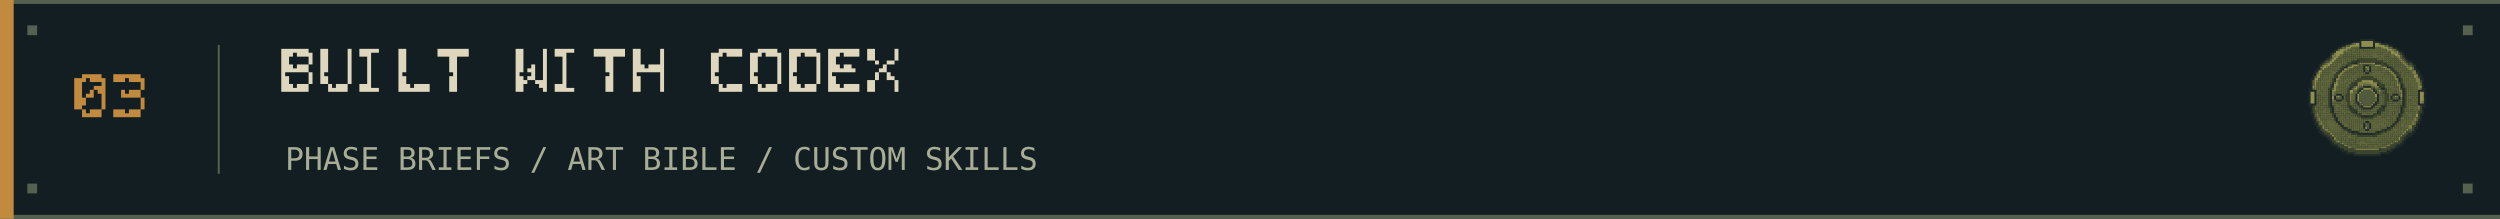
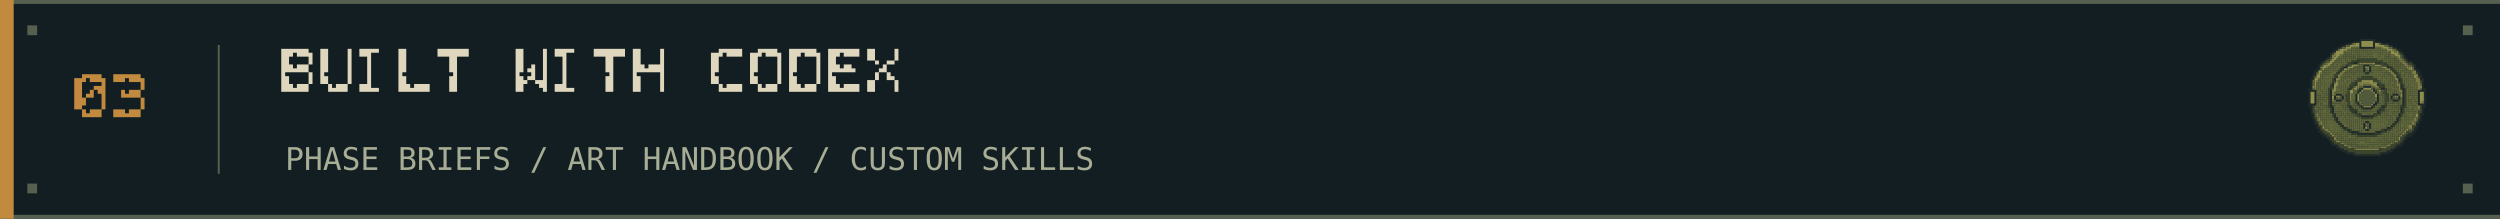
<svg xmlns="http://www.w3.org/2000/svg" width="1280" height="112" viewBox="0 0 1280 112" role="img">
  <rect width="1280" height="112" fill="#131e22" />
  <path d="M0 1h1280M0 111h1280" stroke="#55604e" stroke-width="2" />
  <rect x="0" y="0" width="7" height="112" fill="#c18a3e" />
  <g transform="translate(38 38) scale(2.0)">
    <path fill="#c18a3e" opacity="1.000" d="M2 0h5v1h-5zM10 0h7v1h-7zM0 1h3v1h-3zM4 1h4v1h-4zM10 1h3v1h-3zM14 1h4v1h-4zM0 2h2v1h-2zM7 2h1v1h-1zM17 2h1v1h-1zM0 3h2v1h-2zM5 3h3v1h-3zM17 3h1v1h-1zM0 4h2v1h-2zM4 4h1v1h-1zM6 4h2v1h-2zM12 4h1v1h-1zM14 4h3v1h-3zM0 5h2v1h-2zM3 5h2v1h-2zM7 5h1v1h-1zM12 5h5v1h-5zM0 6h3v1h-3zM7 6h1v1h-1zM17 6h1v1h-1zM0 7h3v1h-3zM7 7h1v1h-1zM17 7h1v1h-1zM0 8h2v1h-2zM7 8h1v1h-1zM17 8h1v1h-1zM2 9h1v1h-1zM4 9h3v1h-3zM10 9h3v1h-3zM14 9h3v1h-3zM2 10h5v1h-5zM10 10h7v1h-7z" />
  </g>
  <path d="M112 23v66" stroke="#55604e" />
  <g transform="translate(144 25) scale(2.0)">
    <path fill="#dfd7bd" opacity="1.000" d="M0 0h7v1h-7zM10 0h2v1h-2zM17 0h1v1h-1zM20 0h5v1h-5zM30 0h2v1h-2zM40 0h8v1h-8zM60 0h2v1h-2zM67 0h1v1h-1zM70 0h5v1h-5zM80 0h8v1h-8zM90 0h2v1h-2zM97 0h1v1h-1zM112 0h6v1h-6zM122 0h5v1h-5zM130 0h7v1h-7zM140 0h8v1h-8zM150 0h2v1h-2zM157 0h1v1h-1zM0 1h3v1h-3zM4 1h4v1h-4zM10 1h2v1h-2zM17 1h1v1h-1zM20 1h3v1h-3zM30 1h2v1h-2zM40 1h8v1h-8zM60 1h2v1h-2zM67 1h1v1h-1zM70 1h3v1h-3zM80 1h8v1h-8zM90 1h2v1h-2zM97 1h1v1h-1zM110 1h3v1h-3zM114 1h4v1h-4zM120 1h3v1h-3zM124 1h4v1h-4zM130 1h3v1h-3zM134 1h4v1h-4zM140 1h3v1h-3zM144 1h4v1h-4zM150 1h2v1h-2zM157 1h1v1h-1zM0 2h2v1h-2zM7 2h1v1h-1zM10 2h2v1h-2zM17 2h1v1h-1zM22 2h1v1h-1zM30 2h2v1h-2zM43 2h2v1h-2zM60 2h2v1h-2zM67 2h1v1h-1zM72 2h1v1h-1zM83 2h2v1h-2zM90 2h2v1h-2zM97 2h1v1h-1zM110 2h2v1h-2zM120 2h2v1h-2zM127 2h1v1h-1zM130 2h2v1h-2zM137 2h1v1h-1zM140 2h2v1h-2zM150 2h2v1h-2zM157 2h1v1h-1zM0 3h2v1h-2zM7 3h1v1h-1zM10 3h2v1h-2zM17 3h1v1h-1zM22 3h1v1h-1zM30 3h2v1h-2zM43 3h2v1h-2zM60 3h2v1h-2zM67 3h1v1h-1zM72 3h1v1h-1zM83 3h2v1h-2zM90 3h2v1h-2zM97 3h1v1h-1zM110 3h2v1h-2zM120 3h2v1h-2zM127 3h1v1h-1zM130 3h2v1h-2zM137 3h1v1h-1zM140 3h2v1h-2zM152 3h1v1h-1zM155 3h2v1h-2zM0 4h3v1h-3zM4 4h3v1h-3zM10 4h2v1h-2zM17 4h1v1h-1zM22 4h1v1h-1zM30 4h2v1h-2zM43 4h2v1h-2zM60 4h2v1h-2zM64 4h1v1h-1zM67 4h1v1h-1zM72 4h1v1h-1zM83 4h2v1h-2zM90 4h3v1h-3zM94 4h4v1h-4zM110 4h2v1h-2zM120 4h2v1h-2zM127 4h1v1h-1zM130 4h2v1h-2zM137 4h1v1h-1zM140 4h3v1h-3zM144 4h2v1h-2zM154 4h1v1h-1zM0 5h7v1h-7zM10 5h2v1h-2zM17 5h1v1h-1zM22 5h1v1h-1zM30 5h2v1h-2zM43 5h2v1h-2zM60 5h2v1h-2zM63 5h2v1h-2zM67 5h1v1h-1zM72 5h1v1h-1zM83 5h2v1h-2zM90 5h8v1h-8zM110 5h2v1h-2zM120 5h2v1h-2zM127 5h1v1h-1zM130 5h2v1h-2zM137 5h1v1h-1zM140 5h7v1h-7zM153 5h2v1h-2zM0 6h1v1h-1zM7 6h1v1h-1zM10 6h1v1h-1zM17 6h1v1h-1zM22 6h1v1h-1zM30 6h1v1h-1zM44 6h1v1h-1zM60 6h1v1h-1zM64 6h1v1h-1zM67 6h1v1h-1zM72 6h1v1h-1zM84 6h1v1h-1zM90 6h1v1h-1zM97 6h1v1h-1zM110 6h1v1h-1zM120 6h1v1h-1zM127 6h1v1h-1zM130 6h1v1h-1zM137 6h1v1h-1zM140 6h1v1h-1zM152 6h1v1h-1zM155 6h1v1h-1zM0 7h2v1h-2zM7 7h1v1h-1zM10 7h2v1h-2zM17 7h1v1h-1zM22 7h1v1h-1zM30 7h2v1h-2zM43 7h2v1h-2zM60 7h2v1h-2zM63 7h2v1h-2zM67 7h1v1h-1zM72 7h1v1h-1zM83 7h2v1h-2zM90 7h2v1h-2zM97 7h1v1h-1zM110 7h2v1h-2zM120 7h2v1h-2zM127 7h1v1h-1zM130 7h2v1h-2zM137 7h1v1h-1zM140 7h2v1h-2zM152 7h1v1h-1zM155 7h2v1h-2zM0 8h2v1h-2zM7 8h1v1h-1zM10 8h2v1h-2zM17 8h1v1h-1zM22 8h1v1h-1zM30 8h2v1h-2zM43 8h2v1h-2zM60 8h3v1h-3zM65 8h3v1h-3zM72 8h1v1h-1zM83 8h2v1h-2zM90 8h2v1h-2zM97 8h1v1h-1zM110 8h2v1h-2zM120 8h2v1h-2zM127 8h1v1h-1zM130 8h2v1h-2zM137 8h1v1h-1zM140 8h2v1h-2zM150 8h2v1h-2zM157 8h1v1h-1zM0 9h3v1h-3zM4 9h3v1h-3zM12 9h1v1h-1zM14 9h3v1h-3zM20 9h3v1h-3zM30 9h3v1h-3zM34 9h4v1h-4zM43 9h2v1h-2zM60 9h2v1h-2zM66 9h2v1h-2zM70 9h3v1h-3zM83 9h2v1h-2zM90 9h2v1h-2zM97 9h1v1h-1zM112 9h1v1h-1zM114 9h4v1h-4zM122 9h1v1h-1zM124 9h3v1h-3zM130 9h3v1h-3zM134 9h3v1h-3zM140 9h3v1h-3zM144 9h4v1h-4zM150 9h2v1h-2zM157 9h1v1h-1zM0 10h7v1h-7zM12 10h5v1h-5zM20 10h5v1h-5zM30 10h8v1h-8zM43 10h2v1h-2zM60 10h2v1h-2zM67 10h1v1h-1zM70 10h5v1h-5zM83 10h2v1h-2zM90 10h2v1h-2zM97 10h1v1h-1zM112 10h6v1h-6zM122 10h5v1h-5zM130 10h7v1h-7zM140 10h8v1h-8zM150 10h2v1h-2zM157 10h1v1h-1z" />
  </g>
-   <text x="146" y="87" fill="#a8ad96" font-family="monospace" font-size="16">PHASE BRIEFS / ART BIBLE / CUSTOM SKILLS</text>
+   <text x="146" y="87" fill="#a8ad96" font-family="monospace" font-size="16">PHASE BRIEFS / ART HANDBOOK / CUSTOM SKILLS</text>
  <g transform="translate(1180 18) scale(1)">
    <path fill="#1e2828" opacity="1.000" d="M28 2h1v1h-1zM25 3h1v1h-1zM38 3h1v1h-1zM21 4h1v1h-1zM28 4h1v1h-1zM35 4h1v1h-1zM28 5h1v1h-1zM35 5h1v1h-1zM28 6h1v1h-1zM45 6h1v1h-1zM15 7h2v1h-2zM48 7h1v1h-1zM14 8h2v1h-2zM49 8h1v1h-1zM50 9h1v1h-1zM52 12h1v1h-1zM9 13h1v1h-1zM54 13h1v1h-1zM8 14h1v1h-1zM55 14h1v1h-1zM7 15h1v1h-1zM31 15h2v1h-2zM7 16h1v1h-1zM30 16h1v1h-1zM56 16h1v1h-1zM30 17h1v1h-1zM33 17h1v1h-1zM57 17h1v1h-1zM6 18h1v1h-1zM33 18h1v1h-1zM57 18h1v1h-1zM5 20h1v1h-1zM58 20h1v1h-1zM3 22h1v1h-1zM59 22h2v1h-2zM3 24h1v1h-1zM60 24h1v1h-1zM3 25h1v1h-1zM60 25h1v1h-1zM3 26h1v1h-1zM60 26h1v1h-1zM3 27h1v1h-1zM60 27h2v1h-2zM2 28h2v1h-2zM5 28h1v1h-1zM28 28h1v1h-1zM35 28h1v1h-1zM58 28h1v1h-1zM60 28h2v1h-2zM2 29h1v1h-1zM5 29h1v1h-1zM2 30h1v1h-1zM5 30h1v1h-1zM26 30h1v1h-1zM37 30h1v1h-1zM47 30h1v1h-1zM58 30h1v1h-1zM2 31h1v1h-1zM5 31h1v1h-1zM15 31h1v1h-1zM19 31h1v1h-1zM26 31h1v1h-1zM44 31h1v1h-1zM48 31h1v1h-1zM58 31h1v1h-1zM61 31h1v1h-1zM2 32h1v1h-1zM5 32h1v1h-1zM15 32h1v1h-1zM19 32h1v1h-1zM26 32h1v1h-1zM48 32h1v1h-1zM2 33h1v1h-1zM5 33h1v1h-1zM26 33h1v1h-1zM37 33h1v1h-1zM58 33h1v1h-1zM2 34h1v1h-1zM5 34h1v1h-1zM58 34h1v1h-1zM3 35h1v1h-1zM5 35h1v1h-1zM58 35h2v1h-2zM61 35h1v1h-1zM2 36h1v1h-1zM29 36h1v1h-1zM40 36h1v1h-1zM3 37h1v1h-1zM60 37h1v1h-1zM3 38h1v1h-1zM60 38h1v1h-1zM3 39h1v1h-1zM60 39h1v1h-1zM3 40h1v1h-1zM59 40h1v1h-1zM4 41h1v1h-1zM59 41h1v1h-1zM59 42h1v1h-1zM4 43h1v1h-1zM59 43h1v1h-1zM32 44h1v1h-1zM6 45h1v1h-1zM30 45h1v1h-1zM57 45h2v1h-2zM30 46h1v1h-1zM33 46h1v1h-1zM57 47h1v1h-1zM7 48h1v1h-1zM31 48h2v1h-2zM41 48h1v1h-1zM56 48h1v1h-1zM8 49h1v1h-1zM55 49h2v1h-2zM8 50h1v1h-1zM55 50h1v1h-1zM9 51h1v1h-1zM52 51h1v1h-1zM54 51h1v1h-1zM13 54h1v1h-1zM50 54h1v1h-1zM13 55h2v1h-2zM49 55h2v1h-2zM14 56h2v1h-2zM48 56h1v1h-1zM16 57h1v1h-1zM47 57h1v1h-1zM19 58h1v1h-1zM44 58h1v1h-1zM20 59h2v1h-2zM42 59h1v1h-1zM39 60h3v1h-3z" />
    <path fill="#212c2a" opacity="1.000" d="M29 2h7v1h-7zM26 3h3v1h-3zM35 3h3v1h-3zM22 4h2v1h-2zM40 4h3v1h-3zM19 5h2v1h-2zM43 5h2v1h-2zM17 6h2v1h-2zM29 6h7v1h-7zM46 6h1v1h-1zM47 7h1v1h-1zM48 8h1v1h-1zM13 9h1v1h-1zM12 11h1v1h-1zM51 11h1v1h-1zM53 13h1v1h-1zM25 14h2v1h-2zM56 15h1v1h-1zM20 16h2v1h-2zM33 16h1v1h-1zM42 16h2v1h-2zM6 17h2v1h-2zM56 17h1v1h-1zM5 18h1v1h-1zM30 18h1v1h-1zM58 18h1v1h-1zM5 19h1v1h-1zM31 19h2v1h-2zM58 19h1v1h-1zM4 20h1v1h-1zM59 20h1v1h-1zM4 21h1v1h-1zM47 21h1v1h-1zM59 21h1v1h-1zM4 22h1v1h-1zM15 22h1v1h-1zM48 22h1v1h-1zM3 23h1v1h-1zM48 23h1v1h-1zM60 23h1v1h-1zM14 25h1v1h-1zM37 25h1v1h-1zM49 25h1v1h-1zM30 26h4v1h-4zM49 26h1v1h-1zM2 27h1v1h-1zM23 27h1v1h-1zM29 27h1v1h-1zM39 27h2v1h-2zM50 27h1v1h-1zM4 28h1v1h-1zM13 28h1v1h-1zM50 28h1v1h-1zM59 28h1v1h-1zM13 29h1v1h-1zM27 29h1v1h-1zM36 29h1v1h-1zM50 29h1v1h-1zM58 29h1v1h-1zM61 29h1v1h-1zM13 30h1v1h-1zM16 30h3v1h-3zM45 30h2v1h-2zM50 30h1v1h-1zM61 30h1v1h-1zM13 31h1v1h-1zM37 31h1v1h-1zM50 31h1v1h-1zM13 32h1v1h-1zM37 32h1v1h-1zM44 32h1v1h-1zM50 32h1v1h-1zM58 32h1v1h-1zM61 32h1v1h-1zM13 33h1v1h-1zM16 33h3v1h-3zM45 33h3v1h-3zM50 33h1v1h-1zM61 33h1v1h-1zM13 34h1v1h-1zM27 34h1v1h-1zM36 34h1v1h-1zM50 34h1v1h-1zM61 34h1v1h-1zM2 35h1v1h-1zM4 35h1v1h-1zM13 35h1v1h-1zM27 35h1v1h-1zM35 35h2v1h-2zM50 35h1v1h-1zM60 35h1v1h-1zM3 36h1v1h-1zM13 36h1v1h-1zM23 36h1v1h-1zM34 36h1v1h-1zM60 36h2v1h-2zM14 37h1v1h-1zM30 37h4v1h-4zM49 37h1v1h-1zM14 38h1v1h-1zM49 38h1v1h-1zM14 39h1v1h-1zM26 39h1v1h-1zM37 39h1v1h-1zM49 39h1v1h-1zM4 40h1v1h-1zM48 40h1v1h-1zM60 40h1v1h-1zM15 41h1v1h-1zM29 41h4v1h-4zM34 41h1v1h-1zM48 41h1v1h-1zM4 42h1v1h-1zM16 42h1v1h-1zM47 42h1v1h-1zM5 43h1v1h-1zM16 43h1v1h-1zM47 43h1v1h-1zM58 43h1v1h-1zM5 44h1v1h-1zM17 44h1v1h-1zM31 44h1v1h-1zM46 44h1v1h-1zM58 44h1v1h-1zM5 45h1v1h-1zM18 45h1v1h-1zM33 45h1v1h-1zM45 45h1v1h-1zM6 46h1v1h-1zM19 46h1v1h-1zM44 46h1v1h-1zM57 46h1v1h-1zM6 47h2v1h-2zM20 47h1v1h-1zM30 47h1v1h-1zM33 47h1v1h-1zM42 47h2v1h-2zM56 47h1v1h-1zM22 48h1v1h-1zM7 49h1v1h-1zM24 49h3v1h-3zM37 49h2v1h-2zM9 50h1v1h-1zM27 50h9v1h-9zM53 50h2v1h-2zM10 51h1v1h-1zM53 51h1v1h-1zM11 52h2v1h-2zM51 52h2v1h-2zM12 53h1v1h-1zM51 53h1v1h-1zM16 56h1v1h-1zM47 56h1v1h-1zM49 56h1v1h-1zM17 57h1v1h-1zM46 57h1v1h-1zM18 58h1v1h-1zM45 58h1v1h-1zM19 59h1v1h-1zM43 59h2v1h-2zM21 60h4v1h-4zM42 60h1v1h-1zM25 61h14v1h-14z" />
    <path fill="#8e8f4e" opacity="1.000" d="M29 3h6v1h-6zM26 4h2v1h-2zM29 4h6v1h-6zM36 4h2v1h-2zM23 5h5v1h-5zM29 5h6v1h-6zM36 5h5v1h-5zM21 6h3v1h-3zM40 6h3v1h-3zM18 7h4v1h-4zM42 7h3v1h-3zM16 8h4v1h-4zM44 8h2v1h-2zM47 8h1v1h-1zM16 9h4v1h-4zM44 9h4v1h-4zM16 10h2v1h-2zM46 10h3v1h-3zM15 11h2v1h-2zM48 11h1v1h-1zM14 12h2v1h-2zM13 13h2v1h-2zM49 13h1v1h-1zM12 14h2v1h-2zM28 14h1v1h-1zM35 14h1v1h-1zM10 15h3v1h-3zM24 15h3v1h-3zM36 15h3v1h-3zM9 16h2v1h-2zM22 16h3v1h-3zM31 16h1v1h-1zM40 16h2v1h-2zM52 16h1v1h-1zM54 16h1v1h-1zM9 17h1v1h-1zM20 17h2v1h-2zM32 17h1v1h-1zM42 17h1v1h-1zM54 17h1v1h-1zM7 18h2v1h-2zM43 18h1v1h-1zM7 19h1v1h-1zM6 20h2v1h-2zM56 20h2v1h-2zM6 21h2v1h-2zM56 21h1v1h-1zM5 22h2v1h-2zM16 22h1v1h-1zM5 23h1v1h-1zM29 23h6v1h-6zM5 24h1v1h-1zM16 24h1v1h-1zM33 24h2v1h-2zM5 25h1v1h-1zM15 25h2v1h-2zM27 25h1v1h-1zM29 25h1v1h-1zM35 25h2v1h-2zM47 25h1v1h-1zM4 26h1v1h-1zM15 26h1v1h-1zM26 26h1v1h-1zM59 26h1v1h-1zM15 27h1v1h-1zM25 27h2v1h-2zM30 27h4v1h-4zM14 28h2v1h-2zM23 28h2v1h-2zM29 28h1v1h-1zM34 28h1v1h-1zM38 28h1v1h-1zM3 29h2v1h-2zM23 29h2v1h-2zM28 29h1v1h-1zM59 29h2v1h-2zM3 30h2v1h-2zM27 30h1v1h-1zM36 30h1v1h-1zM49 30h1v1h-1zM59 30h2v1h-2zM3 31h2v1h-2zM14 31h1v1h-1zM17 31h1v1h-1zM27 31h1v1h-1zM36 31h1v1h-1zM46 31h1v1h-1zM49 31h1v1h-1zM59 31h2v1h-2zM3 32h2v1h-2zM14 32h1v1h-1zM27 32h1v1h-1zM59 32h2v1h-2zM3 33h2v1h-2zM27 33h1v1h-1zM59 33h2v1h-2zM3 34h2v1h-2zM28 34h1v1h-1zM59 34h1v1h-1zM6 40h1v1h-1zM57 40h1v1h-1zM57 41h1v1h-1zM9 47h1v1h-1zM31 47h1v1h-1zM52 48h1v1h-1zM51 49h1v1h-1zM13 50h1v1h-1zM50 50h1v1h-1zM14 51h1v1h-1zM49 51h1v1h-1zM48 52h1v1h-1zM48 53h1v1h-1zM17 54h1v1h-1zM46 54h1v1h-1zM19 55h1v1h-1z" />
    <path fill="#5d643a" opacity="1.000" d="M24 4h1v1h-1zM38 4h1v1h-1zM41 5h2v1h-2zM24 6h3v1h-3zM30 7h1v1h-1zM33 7h2v1h-2zM46 7h1v1h-1zM43 8h1v1h-1zM49 10h1v1h-1zM25 12h2v1h-2zM14 14h1v1h-1zM43 14h1v1h-1zM49 14h1v1h-1zM52 14h1v1h-1zM34 15h2v1h-2zM18 16h1v1h-1zM55 16h1v1h-1zM39 17h1v1h-1zM55 17h1v1h-1zM9 18h1v1h-1zM23 18h1v1h-1zM47 18h1v1h-1zM6 19h1v1h-1zM42 19h1v1h-1zM8 20h1v1h-1zM31 20h1v1h-1zM43 20h1v1h-1zM5 21h1v1h-1zM8 21h1v1h-1zM18 21h1v1h-1zM45 21h1v1h-1zM55 21h1v1h-1zM18 22h1v1h-1zM4 23h1v1h-1zM13 23h1v1h-1zM6 24h1v1h-1zM17 24h1v1h-1zM4 25h1v1h-1zM6 25h1v1h-1zM12 25h1v1h-1zM51 25h2v1h-2zM56 25h1v1h-1zM59 25h1v1h-1zM6 26h1v1h-1zM12 26h1v1h-1zM28 26h1v1h-1zM34 26h2v1h-2zM57 26h1v1h-1zM6 27h1v1h-1zM27 27h1v1h-1zM36 27h1v1h-1zM59 27h1v1h-1zM42 28h1v1h-1zM46 28h1v1h-1zM57 28h1v1h-1zM15 29h2v1h-2zM21 29h1v1h-1zM25 29h2v1h-2zM37 29h1v1h-1zM39 29h1v1h-1zM42 29h1v1h-1zM45 29h1v1h-1zM15 30h1v1h-1zM19 30h1v1h-1zM24 30h2v1h-2zM44 30h1v1h-1zM20 31h1v1h-1zM24 31h2v1h-2zM38 31h2v1h-2zM20 32h1v1h-1zM24 32h2v1h-2zM39 32h1v1h-1zM57 32h1v1h-1zM15 33h1v1h-1zM19 33h1v1h-1zM24 33h1v1h-1zM39 33h1v1h-1zM44 33h1v1h-1zM57 33h1v1h-1zM14 34h2v1h-2zM18 34h4v1h-4zM23 34h3v1h-3zM38 34h2v1h-2zM45 34h1v1h-1zM47 34h3v1h-3zM19 35h1v1h-1zM21 35h1v1h-1zM23 35h2v1h-2zM37 35h1v1h-1zM39 35h1v1h-1zM49 35h1v1h-1zM57 35h1v1h-1zM11 36h1v1h-1zM25 36h1v1h-1zM27 36h1v1h-1zM57 36h1v1h-1zM6 37h1v1h-1zM22 37h1v1h-1zM25 37h1v1h-1zM35 37h1v1h-1zM51 37h1v1h-1zM57 37h1v1h-1zM6 38h1v1h-1zM12 38h1v1h-1zM35 38h1v1h-1zM51 38h1v1h-1zM57 38h2v1h-2zM12 39h1v1h-1zM15 39h1v1h-1zM34 39h1v1h-1zM36 39h1v1h-1zM56 39h2v1h-2zM16 40h1v1h-1zM23 40h2v1h-2zM33 40h2v1h-2zM50 40h1v1h-1zM7 41h1v1h-1zM17 41h1v1h-1zM6 42h1v1h-1zM13 42h1v1h-1zM35 42h1v1h-1zM57 42h1v1h-1zM6 43h1v1h-1zM8 43h1v1h-1zM14 43h1v1h-1zM30 43h2v1h-2zM57 43h1v1h-1zM7 44h1v1h-1zM9 44h1v1h-1zM18 44h1v1h-1zM34 44h1v1h-1zM48 44h1v1h-1zM56 44h1v1h-1zM7 45h1v1h-1zM9 45h1v1h-1zM19 45h1v1h-1zM29 45h1v1h-1zM34 45h1v1h-1zM44 45h1v1h-1zM47 45h1v1h-1zM56 45h1v1h-1zM10 46h1v1h-1zM46 46h1v1h-1zM18 47h1v1h-1zM22 47h1v1h-1zM34 47h1v1h-1zM39 47h1v1h-1zM41 47h1v1h-1zM44 48h1v1h-1zM51 48h1v1h-1zM11 49h1v1h-1zM23 50h1v1h-1zM49 50h1v1h-1zM37 51h2v1h-2zM48 51h1v1h-1zM35 52h1v1h-1zM16 53h2v1h-2zM47 53h1v1h-1zM18 54h1v1h-1zM44 54h1v1h-1zM43 55h1v1h-1zM22 56h2v1h-2zM41 56h1v1h-1zM24 57h1v1h-1zM37 57h1v1h-1z" />
    <path fill="#7e7d46" opacity="1.000" d="M25 4h1v1h-1zM39 6h1v1h-1zM45 7h1v1h-1zM21 8h1v1h-1zM42 8h1v1h-1zM46 8h1v1h-1zM15 9h1v1h-1zM14 10h2v1h-2zM14 11h1v1h-1zM47 11h1v1h-1zM48 12h2v1h-2zM50 13h1v1h-1zM11 14h1v1h-1zM29 14h6v1h-6zM50 14h2v1h-2zM9 15h1v1h-1zM27 15h1v1h-1zM51 15h2v1h-2zM8 16h1v1h-1zM11 16h1v1h-1zM32 16h1v1h-1zM39 16h1v1h-1zM53 16h1v1h-1zM22 17h1v1h-1zM41 17h1v1h-1zM43 17h1v1h-1zM53 17h1v1h-1zM19 18h2v1h-2zM44 18h1v1h-1zM55 18h2v1h-2zM8 19h1v1h-1zM18 19h2v1h-2zM44 19h2v1h-2zM55 19h2v1h-2zM17 20h2v1h-2zM45 20h2v1h-2zM17 21h1v1h-1zM46 21h1v1h-1zM57 21h1v1h-1zM17 22h1v1h-1zM46 22h2v1h-2zM57 22h2v1h-2zM6 23h1v1h-1zM16 23h1v1h-1zM47 23h1v1h-1zM57 23h2v1h-2zM27 24h6v1h-6zM35 24h2v1h-2zM47 24h1v1h-1zM58 24h1v1h-1zM28 25h1v1h-1zM34 25h1v1h-1zM48 25h1v1h-1zM58 25h1v1h-1zM5 26h1v1h-1zM27 26h1v1h-1zM36 26h2v1h-2zM48 26h1v1h-1zM58 26h1v1h-1zM5 27h1v1h-1zM48 27h1v1h-1zM58 27h1v1h-1zM48 28h2v1h-2zM14 29h1v1h-1zM35 29h1v1h-1zM49 29h1v1h-1zM14 30h1v1h-1zM23 30h1v1h-1zM16 31h1v1h-1zM23 31h1v1h-1zM47 31h1v1h-1zM23 32h1v1h-1zM14 33h1v1h-1zM23 33h1v1h-1zM49 33h1v1h-1zM35 34h1v1h-1zM60 34h1v1h-1zM29 35h1v1h-1zM34 35h1v1h-1zM30 36h4v1h-4zM58 36h1v1h-1zM5 37h1v1h-1zM58 37h1v1h-1zM6 41h1v1h-1zM7 42h1v1h-1zM56 42h1v1h-1zM7 43h1v1h-1zM56 43h1v1h-1zM8 44h1v1h-1zM55 44h1v1h-1zM8 45h1v1h-1zM55 45h1v1h-1zM9 46h1v1h-1zM53 46h2v1h-2zM53 47h2v1h-2zM10 48h2v1h-2zM12 49h1v1h-1zM15 52h1v1h-1zM15 53h1v1h-1zM16 54h1v1h-1zM47 54h1v1h-1zM44 55h1v1h-1zM20 56h2v1h-2zM42 56h2v1h-2zM22 57h2v1h-2zM39 57h3v1h-3zM26 58h12v1h-12z" />
    <path fill="#323c2b" opacity="1.000" d="M39 4h1v1h-1zM13 10h1v1h-1zM50 10h1v1h-1zM50 11h1v1h-1zM11 12h1v1h-1zM51 12h1v1h-1zM26 13h2v1h-2zM52 13h1v1h-1zM24 14h1v1h-1zM36 14h3v1h-3zM41 14h1v1h-1zM8 15h1v1h-1zM21 15h1v1h-1zM42 15h1v1h-1zM55 15h1v1h-1zM18 17h2v1h-2zM44 17h1v1h-1zM18 18h1v1h-1zM45 18h1v1h-1zM17 19h1v1h-1zM46 19h1v1h-1zM16 21h1v1h-1zM15 23h1v1h-1zM14 24h1v1h-1zM26 24h1v1h-1zM49 24h1v1h-1zM25 25h2v1h-2zM40 25h1v1h-1zM13 26h2v1h-2zM23 26h2v1h-2zM38 26h1v1h-1zM40 26h1v1h-1zM13 27h1v1h-1zM28 27h1v1h-1zM35 27h1v1h-1zM27 28h1v1h-1zM14 36h1v1h-1zM28 36h1v1h-1zM35 36h1v1h-1zM39 36h1v1h-1zM49 36h2v1h-2zM13 37h1v1h-1zM23 37h1v1h-1zM34 37h1v1h-1zM39 37h2v1h-2zM24 38h2v1h-2zM37 38h4v1h-4zM13 39h1v1h-1zM24 39h2v1h-2zM38 39h1v1h-1zM15 40h1v1h-1zM28 40h1v1h-1zM35 40h1v1h-1zM33 41h1v1h-1zM15 42h1v1h-1zM16 44h1v1h-1zM47 44h1v1h-1zM17 45h1v1h-1zM18 46h1v1h-1zM45 46h1v1h-1zM19 47h1v1h-1zM21 47h1v1h-1zM23 48h1v1h-1zM40 48h1v1h-1zM23 49h1v1h-1zM27 49h1v1h-1zM36 49h1v1h-1zM39 49h1v1h-1zM24 50h1v1h-1zM36 50h2v1h-2zM11 51h1v1h-1zM14 52h1v1h-1zM13 53h1v1h-1zM50 53h1v1h-1zM38 58h1v1h-1zM25 60h1v1h-1zM38 60h1v1h-1z" />
    <path fill="#60673c" opacity="1.000" d="M21 5h1v1h-1zM19 6h2v1h-2zM27 6h1v1h-1zM36 6h1v1h-1zM43 6h2v1h-2zM17 7h1v1h-1zM26 7h1v1h-1zM28 7h1v1h-1zM40 7h2v1h-2zM24 8h1v1h-1zM27 8h1v1h-1zM24 9h3v1h-3zM33 9h1v1h-1zM35 9h2v1h-2zM39 9h1v1h-1zM48 9h1v1h-1zM21 10h1v1h-1zM23 10h1v1h-1zM27 10h1v1h-1zM30 10h2v1h-2zM34 10h3v1h-3zM38 10h1v1h-1zM41 10h1v1h-1zM22 11h1v1h-1zM35 11h2v1h-2zM43 11h1v1h-1zM49 11h1v1h-1zM13 12h1v1h-1zM22 12h1v1h-1zM41 12h1v1h-1zM44 12h1v1h-1zM50 12h1v1h-1zM12 13h1v1h-1zM18 13h1v1h-1zM22 13h1v1h-1zM47 13h1v1h-1zM51 13h1v1h-1zM10 14h1v1h-1zM17 14h1v1h-1zM17 15h1v1h-1zM19 15h1v1h-1zM43 15h1v1h-1zM53 15h1v1h-1zM14 16h1v1h-1zM17 16h1v1h-1zM25 16h1v1h-1zM35 16h1v1h-1zM38 16h1v1h-1zM47 16h1v1h-1zM8 17h1v1h-1zM27 17h1v1h-1zM37 17h1v1h-1zM48 17h3v1h-3zM14 18h2v1h-2zM31 18h1v1h-1zM35 18h2v1h-2zM38 18h1v1h-1zM48 18h1v1h-1zM9 19h1v1h-1zM13 19h3v1h-3zM24 19h1v1h-1zM26 19h2v1h-2zM33 19h1v1h-1zM36 19h3v1h-3zM54 19h1v1h-1zM12 20h2v1h-2zM22 20h1v1h-1zM27 20h1v1h-1zM37 20h1v1h-1zM40 20h1v1h-1zM51 20h1v1h-1zM53 20h1v1h-1zM12 21h1v1h-1zM49 21h1v1h-1zM13 22h1v1h-1zM21 22h3v1h-3zM25 22h2v1h-2zM39 22h1v1h-1zM23 23h1v1h-1zM52 23h1v1h-1zM15 24h1v1h-1zM20 24h1v1h-1zM40 24h1v1h-1zM57 24h1v1h-1zM30 25h4v1h-4zM43 25h1v1h-1zM25 26h1v1h-1zM19 27h1v1h-1zM24 27h1v1h-1zM52 27h1v1h-1zM11 28h1v1h-1zM25 28h2v1h-2zM52 28h1v1h-1zM38 29h1v1h-1zM52 29h1v1h-1zM55 29h1v1h-1zM57 29h1v1h-1zM10 30h1v1h-1zM38 30h1v1h-1zM52 30h1v1h-1zM56 30h1v1h-1zM52 31h1v1h-1zM55 31h1v1h-1zM36 32h1v1h-1zM49 32h1v1h-1zM52 32h1v1h-1zM8 33h1v1h-1zM11 33h1v1h-1zM36 33h1v1h-1zM38 33h1v1h-1zM52 33h1v1h-1zM8 34h1v1h-1zM11 34h1v1h-1zM52 34h1v1h-1zM11 35h1v1h-1zM38 35h1v1h-1zM52 35h1v1h-1zM5 36h1v1h-1zM8 36h2v1h-2zM45 36h1v1h-1zM52 36h1v1h-1zM8 37h1v1h-1zM10 37h1v1h-1zM12 37h1v1h-1zM45 37h1v1h-1zM47 37h1v1h-1zM5 38h1v1h-1zM9 38h2v1h-2zM21 38h1v1h-1zM29 38h1v1h-1zM34 38h1v1h-1zM43 38h3v1h-3zM48 38h1v1h-1zM6 39h1v1h-1zM9 39h2v1h-2zM18 39h1v1h-1zM20 39h2v1h-2zM28 39h1v1h-1zM35 39h1v1h-1zM43 39h1v1h-1zM46 39h1v1h-1zM48 39h1v1h-1zM53 39h1v1h-1zM13 40h1v1h-1zM20 40h1v1h-1zM43 40h2v1h-2zM8 41h2v1h-2zM23 41h1v1h-1zM37 41h1v1h-1zM50 41h1v1h-1zM11 42h1v1h-1zM21 42h2v1h-2zM28 42h1v1h-1zM49 42h2v1h-2zM26 43h1v1h-1zM28 43h1v1h-1zM43 43h1v1h-1zM50 43h1v1h-1zM52 43h1v1h-1zM54 43h1v1h-1zM19 44h2v1h-2zM22 44h1v1h-1zM25 44h1v1h-1zM50 44h2v1h-2zM54 44h1v1h-1zM25 45h1v1h-1zM31 45h1v1h-1zM12 46h2v1h-2zM15 46h1v1h-1zM25 46h1v1h-1zM27 46h1v1h-1zM48 46h1v1h-1zM10 47h1v1h-1zM13 47h2v1h-2zM16 47h1v1h-1zM27 47h1v1h-1zM48 47h1v1h-1zM13 48h4v1h-4zM36 48h1v1h-1zM48 48h1v1h-1zM16 49h1v1h-1zM17 50h1v1h-1zM19 50h1v1h-1zM18 51h1v1h-1zM21 51h1v1h-1zM42 51h1v1h-1zM27 52h8v1h-8zM44 52h2v1h-2zM34 53h1v1h-1zM40 53h1v1h-1zM23 54h3v1h-3zM28 54h3v1h-3zM33 54h2v1h-2zM36 54h1v1h-1zM18 55h1v1h-1zM26 55h7v1h-7zM45 55h1v1h-1zM28 56h1v1h-1zM31 56h1v1h-1zM33 56h1v1h-1zM35 56h1v1h-1zM27 57h1v1h-1zM29 57h1v1h-1zM33 57h1v1h-1zM25 58h1v1h-1z" />
    <path fill="#60663c" opacity="1.000" d="M22 5h1v1h-1zM22 9h1v1h-1zM34 9h1v1h-1zM37 9h2v1h-2zM22 10h1v1h-1zM28 10h1v1h-1zM21 11h1v1h-1zM41 11h1v1h-1zM21 12h1v1h-1zM16 14h1v1h-1zM47 14h1v1h-1zM48 15h1v1h-1zM15 16h2v1h-2zM13 17h1v1h-1zM16 17h1v1h-1zM31 17h1v1h-1zM13 18h1v1h-1zM21 18h1v1h-1zM26 18h1v1h-1zM28 18h1v1h-1zM37 18h1v1h-1zM49 18h1v1h-1zM11 19h1v1h-1zM34 19h1v1h-1zM51 19h1v1h-1zM36 20h1v1h-1zM22 21h1v1h-1zM35 21h1v1h-1zM53 21h1v1h-1zM24 22h1v1h-1zM8 23h2v1h-2zM22 23h1v1h-1zM53 23h1v1h-1zM8 24h1v1h-1zM10 24h1v1h-1zM43 24h1v1h-1zM53 24h1v1h-1zM9 25h1v1h-1zM20 25h1v1h-1zM8 31h1v1h-1zM10 31h1v1h-1zM9 32h1v1h-1zM17 32h1v1h-1zM46 32h1v1h-1zM6 33h1v1h-1zM54 33h1v1h-1zM43 36h2v1h-2zM9 37h1v1h-1zM8 38h1v1h-1zM54 38h1v1h-1zM8 39h1v1h-1zM11 39h1v1h-1zM29 39h1v1h-1zM45 39h1v1h-1zM19 40h1v1h-1zM42 40h1v1h-1zM45 40h1v1h-1zM13 41h1v1h-1zM41 41h1v1h-1zM43 41h1v1h-1zM44 42h1v1h-1zM51 42h1v1h-1zM19 43h1v1h-1zM22 43h1v1h-1zM24 43h1v1h-1zM27 43h1v1h-1zM14 44h1v1h-1zM21 44h1v1h-1zM24 44h1v1h-1zM28 44h1v1h-1zM52 44h1v1h-1zM24 45h1v1h-1zM27 45h1v1h-1zM53 45h1v1h-1zM25 48h3v1h-3zM35 48h1v1h-1zM37 48h1v1h-1zM15 49h1v1h-1zM17 51h1v1h-1zM44 51h1v1h-1zM19 52h1v1h-1zM23 53h1v1h-1zM43 54h1v1h-1zM34 56h1v1h-1z" />
    <path fill="#5f663b" opacity="1.000" d="M37 6h1v1h-1zM24 7h2v1h-2zM32 7h1v1h-1zM36 7h1v1h-1zM38 7h1v1h-1zM20 8h1v1h-1zM22 8h2v1h-2zM25 8h1v1h-1zM30 8h1v1h-1zM21 9h1v1h-1zM23 9h1v1h-1zM28 9h5v1h-5zM40 9h3v1h-3zM20 10h1v1h-1zM24 10h1v1h-1zM29 10h1v1h-1zM39 10h2v1h-2zM43 10h3v1h-3zM19 11h1v1h-1zM23 11h1v1h-1zM25 11h1v1h-1zM29 11h1v1h-1zM34 11h1v1h-1zM38 11h3v1h-3zM44 11h2v1h-2zM18 12h2v1h-2zM37 12h2v1h-2zM40 12h1v1h-1zM42 12h1v1h-1zM47 12h1v1h-1zM16 13h1v1h-1zM19 13h1v1h-1zM21 13h1v1h-1zM42 13h1v1h-1zM44 13h2v1h-2zM15 14h1v1h-1zM19 14h1v1h-1zM15 15h1v1h-1zM46 15h1v1h-1zM28 16h1v1h-1zM36 16h2v1h-2zM48 16h1v1h-1zM50 16h2v1h-2zM12 17h1v1h-1zM14 17h1v1h-1zM17 17h1v1h-1zM36 17h1v1h-1zM47 17h1v1h-1zM11 18h1v1h-1zM24 18h1v1h-1zM27 18h1v1h-1zM34 18h1v1h-1zM51 18h1v1h-1zM53 18h1v1h-1zM10 19h1v1h-1zM25 19h1v1h-1zM28 19h2v1h-2zM35 19h1v1h-1zM39 19h2v1h-2zM48 19h1v1h-1zM52 19h1v1h-1zM11 20h1v1h-1zM14 20h1v1h-1zM23 20h2v1h-2zM33 20h3v1h-3zM38 20h2v1h-2zM52 20h1v1h-1zM9 21h3v1h-3zM13 21h1v1h-1zM21 21h1v1h-1zM24 21h2v1h-2zM27 21h1v1h-1zM36 21h3v1h-3zM51 21h2v1h-2zM54 21h1v1h-1zM7 22h1v1h-1zM10 22h1v1h-1zM12 22h1v1h-1zM38 22h1v1h-1zM42 22h2v1h-2zM51 22h1v1h-1zM53 22h2v1h-2zM10 23h3v1h-3zM19 23h1v1h-1zM24 23h1v1h-1zM41 23h2v1h-2zM44 23h1v1h-1zM54 23h1v1h-1zM56 23h1v1h-1zM4 24h1v1h-1zM18 24h2v1h-2zM22 24h2v1h-2zM42 24h1v1h-1zM8 25h1v1h-1zM10 25h1v1h-1zM19 25h1v1h-1zM21 25h2v1h-2zM41 25h1v1h-1zM44 25h1v1h-1zM54 25h2v1h-2zM8 26h2v1h-2zM17 26h1v1h-1zM19 26h1v1h-1zM21 26h1v1h-1zM43 26h3v1h-3zM47 26h1v1h-1zM51 26h1v1h-1zM53 26h1v1h-1zM55 26h1v1h-1zM8 27h2v1h-2zM18 27h1v1h-1zM20 27h1v1h-1zM43 27h1v1h-1zM54 27h1v1h-1zM8 28h1v1h-1zM19 28h1v1h-1zM55 28h1v1h-1zM9 29h2v1h-2zM17 29h3v1h-3zM54 29h1v1h-1zM56 29h1v1h-1zM55 30h1v1h-1zM6 31h1v1h-1zM53 31h2v1h-2zM56 31h2v1h-2zM6 32h1v1h-1zM8 32h1v1h-1zM53 32h2v1h-2zM56 32h1v1h-1zM9 33h1v1h-1zM7 34h1v1h-1zM9 34h2v1h-2zM46 34h1v1h-1zM53 34h2v1h-2zM56 34h1v1h-1zM7 35h1v1h-1zM9 35h2v1h-2zM15 35h3v1h-3zM43 35h5v1h-5zM53 35h1v1h-1zM56 35h1v1h-1zM7 36h1v1h-1zM16 36h3v1h-3zM20 36h1v1h-1zM42 36h1v1h-1zM53 36h3v1h-3zM16 37h1v1h-1zM18 37h2v1h-2zM21 37h1v1h-1zM42 37h3v1h-3zM53 37h2v1h-2zM7 38h1v1h-1zM15 38h4v1h-4zM41 38h1v1h-1zM53 38h1v1h-1zM7 39h1v1h-1zM42 39h1v1h-1zM44 39h1v1h-1zM51 39h2v1h-2zM54 39h1v1h-1zM8 40h5v1h-5zM17 40h2v1h-2zM52 40h3v1h-3zM10 41h1v1h-1zM19 41h2v1h-2zM26 41h1v1h-1zM38 41h1v1h-1zM42 41h1v1h-1zM44 41h3v1h-3zM51 41h1v1h-1zM53 41h2v1h-2zM56 41h1v1h-1zM10 42h1v1h-1zM18 42h2v1h-2zM23 42h5v1h-5zM37 42h2v1h-2zM40 42h1v1h-1zM42 42h2v1h-2zM45 42h2v1h-2zM52 42h1v1h-1zM55 42h1v1h-1zM9 43h1v1h-1zM12 43h1v1h-1zM18 43h1v1h-1zM21 43h1v1h-1zM23 43h1v1h-1zM25 43h1v1h-1zM29 43h1v1h-1zM40 43h2v1h-2zM45 43h1v1h-1zM53 43h1v1h-1zM11 44h3v1h-3zM23 44h1v1h-1zM27 44h1v1h-1zM36 44h1v1h-1zM38 44h1v1h-1zM40 44h1v1h-1zM44 44h1v1h-1zM49 44h1v1h-1zM53 44h1v1h-1zM13 45h2v1h-2zM20 45h2v1h-2zM28 45h1v1h-1zM37 45h4v1h-4zM43 45h1v1h-1zM48 45h1v1h-1zM14 46h1v1h-1zM20 46h3v1h-3zM24 46h1v1h-1zM37 46h1v1h-1zM39 46h3v1h-3zM51 46h2v1h-2zM11 47h1v1h-1zM15 47h1v1h-1zM17 47h1v1h-1zM23 47h1v1h-1zM25 47h2v1h-2zM35 47h1v1h-1zM37 47h2v1h-2zM45 47h1v1h-1zM47 47h1v1h-1zM50 47h1v1h-1zM17 48h2v1h-2zM38 48h1v1h-1zM45 48h3v1h-3zM49 48h2v1h-2zM13 49h2v1h-2zM19 49h1v1h-1zM35 49h1v1h-1zM42 49h1v1h-1zM46 49h1v1h-1zM15 50h2v1h-2zM18 50h1v1h-1zM45 50h3v1h-3zM22 51h2v1h-2zM41 51h1v1h-1zM47 51h1v1h-1zM17 52h2v1h-2zM20 52h6v1h-6zM41 52h1v1h-1zM20 53h1v1h-1zM25 53h1v1h-1zM37 53h1v1h-1zM42 53h4v1h-4zM21 54h2v1h-2zM26 54h2v1h-2zM31 54h2v1h-2zM39 54h1v1h-1zM41 54h1v1h-1zM24 55h1v1h-1zM34 55h2v1h-2zM38 55h1v1h-1zM26 56h1v1h-1zM36 56h3v1h-3zM40 56h1v1h-1zM28 57h1v1h-1zM31 57h1v1h-1zM34 57h3v1h-3z" />
    <path fill="#5e653a" opacity="1.000" d="M38 6h1v1h-1zM36 8h3v1h-3zM40 8h2v1h-2zM18 10h2v1h-2zM17 11h2v1h-2zM24 11h1v1h-1zM28 11h1v1h-1zM33 11h1v1h-1zM16 12h1v1h-1zM23 12h1v1h-1zM46 12h1v1h-1zM15 13h1v1h-1zM23 13h1v1h-1zM48 13h1v1h-1zM45 14h1v1h-1zM48 14h1v1h-1zM14 15h1v1h-1zM28 15h2v1h-2zM45 15h1v1h-1zM54 15h1v1h-1zM12 16h1v1h-1zM45 16h1v1h-1zM10 17h1v1h-1zM23 17h1v1h-1zM25 17h2v1h-2zM38 17h1v1h-1zM40 17h1v1h-1zM16 18h1v1h-1zM25 18h1v1h-1zM39 18h3v1h-3zM21 19h1v1h-1zM43 19h1v1h-1zM9 20h2v1h-2zM19 20h3v1h-3zM30 20h1v1h-1zM41 20h2v1h-2zM44 20h1v1h-1zM19 21h1v1h-1zM41 21h1v1h-1zM44 21h1v1h-1zM11 22h1v1h-1zM37 22h1v1h-1zM44 22h1v1h-1zM52 22h1v1h-1zM7 23h1v1h-1zM17 23h2v1h-2zM39 23h1v1h-1zM46 23h1v1h-1zM50 23h1v1h-1zM12 24h1v1h-1zM52 24h1v1h-1zM54 24h1v1h-1zM56 24h1v1h-1zM7 25h1v1h-1zM11 25h1v1h-1zM46 25h1v1h-1zM57 25h1v1h-1zM7 26h1v1h-1zM10 26h2v1h-2zM16 26h1v1h-1zM18 26h1v1h-1zM22 26h1v1h-1zM29 26h1v1h-1zM41 26h2v1h-2zM46 26h1v1h-1zM52 26h1v1h-1zM54 26h1v1h-1zM56 26h1v1h-1zM7 27h1v1h-1zM10 27h1v1h-1zM16 27h2v1h-2zM21 27h1v1h-1zM42 27h1v1h-1zM44 27h4v1h-4zM53 27h1v1h-1zM55 27h3v1h-3zM6 28h2v1h-2zM9 28h2v1h-2zM16 28h3v1h-3zM21 28h1v1h-1zM43 28h1v1h-1zM47 28h1v1h-1zM54 28h1v1h-1zM6 29h3v1h-3zM20 29h1v1h-1zM43 29h2v1h-2zM47 29h2v1h-2zM53 29h1v1h-1zM6 30h1v1h-1zM8 30h2v1h-2zM11 30h1v1h-1zM20 30h1v1h-1zM43 30h1v1h-1zM48 30h1v1h-1zM53 30h1v1h-1zM57 30h1v1h-1zM9 31h1v1h-1zM43 31h1v1h-1zM10 32h2v1h-2zM38 32h1v1h-1zM43 32h1v1h-1zM55 32h1v1h-1zM10 33h1v1h-1zM53 33h1v1h-1zM55 33h2v1h-2zM17 34h1v1h-1zM55 34h1v1h-1zM6 35h1v1h-1zM8 35h1v1h-1zM14 35h1v1h-1zM20 35h1v1h-1zM42 35h1v1h-1zM48 35h1v1h-1zM54 35h2v1h-2zM6 36h1v1h-1zM15 36h1v1h-1zM21 36h1v1h-1zM26 36h1v1h-1zM46 36h1v1h-1zM56 36h1v1h-1zM7 37h1v1h-1zM11 37h1v1h-1zM15 37h1v1h-1zM17 37h1v1h-1zM20 37h1v1h-1zM26 37h1v1h-1zM28 37h1v1h-1zM41 37h1v1h-1zM55 37h2v1h-2zM22 38h1v1h-1zM36 38h1v1h-1zM52 38h1v1h-1zM56 38h1v1h-1zM16 39h2v1h-2zM22 39h2v1h-2zM30 39h1v1h-1zM33 39h1v1h-1zM41 39h1v1h-1zM55 39h1v1h-1zM7 40h1v1h-1zM21 40h1v1h-1zM29 40h4v1h-4zM39 40h2v1h-2zM11 41h1v1h-1zM21 41h1v1h-1zM25 41h1v1h-1zM52 41h1v1h-1zM8 42h1v1h-1zM12 42h1v1h-1zM17 42h1v1h-1zM39 42h1v1h-1zM53 42h2v1h-2zM10 43h1v1h-1zM13 43h1v1h-1zM32 43h3v1h-3zM36 43h1v1h-1zM38 43h2v1h-2zM44 43h1v1h-1zM55 43h1v1h-1zM10 44h1v1h-1zM15 44h1v1h-1zM30 44h1v1h-1zM35 44h1v1h-1zM37 44h1v1h-1zM43 44h1v1h-1zM10 45h1v1h-1zM16 45h1v1h-1zM23 45h1v1h-1zM35 45h2v1h-2zM42 45h1v1h-1zM54 45h1v1h-1zM11 46h1v1h-1zM17 46h1v1h-1zM23 46h1v1h-1zM34 46h2v1h-2zM42 46h1v1h-1zM47 46h1v1h-1zM12 47h1v1h-1zM28 47h1v1h-1zM40 47h1v1h-1zM52 47h1v1h-1zM19 48h1v1h-1zM28 48h1v1h-1zM30 48h1v1h-1zM34 48h1v1h-1zM29 49h3v1h-3zM33 49h1v1h-1zM43 49h3v1h-3zM47 49h4v1h-4zM14 50h1v1h-1zM22 50h1v1h-1zM44 50h1v1h-1zM48 50h1v1h-1zM15 51h1v1h-1zM24 51h2v1h-2zM39 51h2v1h-2zM26 52h1v1h-1zM18 53h1v1h-1zM42 54h1v1h-1zM45 54h1v1h-1zM20 55h2v1h-2zM36 55h1v1h-1zM24 56h2v1h-2zM25 57h2v1h-2zM30 57h1v1h-1zM32 57h1v1h-1z" />
    <path fill="#5f673b" opacity="1.000" d="M22 7h2v1h-2zM39 7h1v1h-1zM26 8h1v1h-1zM28 8h2v1h-2zM31 8h1v1h-1zM34 8h2v1h-2zM39 8h1v1h-1zM27 9h1v1h-1zM26 10h1v1h-1zM33 10h1v1h-1zM37 10h1v1h-1zM20 11h1v1h-1zM26 11h1v1h-1zM30 11h2v1h-2zM37 11h1v1h-1zM42 11h1v1h-1zM43 12h1v1h-1zM45 12h1v1h-1zM17 13h1v1h-1zM40 13h2v1h-2zM18 14h1v1h-1zM46 14h1v1h-1zM16 15h1v1h-1zM18 15h1v1h-1zM20 15h1v1h-1zM44 15h1v1h-1zM47 15h1v1h-1zM50 15h1v1h-1zM13 16h1v1h-1zM15 17h1v1h-1zM24 17h1v1h-1zM28 17h2v1h-2zM50 18h1v1h-1zM52 18h1v1h-1zM54 18h1v1h-1zM12 19h1v1h-1zM49 19h2v1h-2zM25 20h2v1h-2zM54 20h2v1h-2zM23 21h1v1h-1zM26 21h1v1h-1zM28 21h1v1h-1zM40 21h1v1h-1zM50 21h1v1h-1zM20 22h1v1h-1zM40 22h2v1h-2zM50 22h1v1h-1zM55 22h1v1h-1zM20 23h2v1h-2zM40 23h1v1h-1zM43 23h1v1h-1zM45 23h1v1h-1zM9 24h1v1h-1zM41 24h1v1h-1zM44 24h2v1h-2zM51 24h1v1h-1zM55 24h1v1h-1zM4 27h1v1h-1zM11 27h1v1h-1zM20 28h1v1h-1zM11 29h1v1h-1zM54 30h1v1h-1zM11 31h1v1h-1zM7 33h1v1h-1zM25 33h1v1h-1zM43 33h1v1h-1zM24 36h1v1h-1zM37 36h1v1h-1zM47 36h1v1h-1zM27 37h1v1h-1zM36 37h1v1h-1zM46 37h1v1h-1zM48 37h1v1h-1zM52 37h1v1h-1zM11 38h1v1h-1zM19 38h2v1h-2zM27 38h2v1h-2zM46 38h2v1h-2zM19 39h1v1h-1zM31 39h1v1h-1zM41 40h1v1h-1zM18 41h1v1h-1zM39 41h1v1h-1zM47 41h1v1h-1zM55 41h1v1h-1zM14 42h1v1h-1zM20 42h1v1h-1zM41 42h1v1h-1zM20 43h1v1h-1zM37 43h1v1h-1zM46 43h1v1h-1zM51 43h1v1h-1zM26 44h1v1h-1zM33 44h1v1h-1zM11 45h2v1h-2zM26 45h1v1h-1zM49 45h2v1h-2zM52 45h1v1h-1zM16 46h1v1h-1zM26 46h1v1h-1zM28 46h2v1h-2zM36 46h1v1h-1zM49 46h2v1h-2zM29 47h1v1h-1zM36 47h1v1h-1zM49 47h1v1h-1zM51 47h1v1h-1zM17 49h2v1h-2zM34 49h1v1h-1zM20 50h1v1h-1zM43 50h1v1h-1zM19 51h2v1h-2zM26 51h1v1h-1zM43 51h1v1h-1zM45 51h1v1h-1zM42 52h2v1h-2zM21 53h2v1h-2zM31 53h3v1h-3zM35 53h1v1h-1zM38 53h2v1h-2zM35 54h1v1h-1zM37 54h1v1h-1zM40 54h1v1h-1zM22 55h1v1h-1zM25 55h1v1h-1zM33 55h1v1h-1zM39 55h1v1h-1zM41 55h1v1h-1zM27 56h1v1h-1zM29 56h2v1h-2zM32 56h1v1h-1z" />
    <path fill="#5e663b" opacity="1.000" d="M27 7h1v1h-1zM29 7h1v1h-1zM31 7h1v1h-1zM35 7h1v1h-1zM37 7h1v1h-1zM32 8h2v1h-2zM20 9h1v1h-1zM25 10h1v1h-1zM42 10h1v1h-1zM46 11h1v1h-1zM24 12h1v1h-1zM39 12h1v1h-1zM46 13h1v1h-1zM44 14h1v1h-1zM13 15h1v1h-1zM49 15h1v1h-1zM26 16h1v1h-1zM29 16h1v1h-1zM34 16h1v1h-1zM49 16h1v1h-1zM34 17h2v1h-2zM51 17h1v1h-1zM42 18h1v1h-1zM20 19h1v1h-1zM22 19h2v1h-2zM30 19h1v1h-1zM41 19h1v1h-1zM32 20h1v1h-1zM49 20h2v1h-2zM20 21h1v1h-1zM39 21h1v1h-1zM42 21h2v1h-2zM8 22h1v1h-1zM19 22h1v1h-1zM45 22h1v1h-1zM51 23h1v1h-1zM55 23h1v1h-1zM7 24h1v1h-1zM11 24h1v1h-1zM21 24h1v1h-1zM18 25h1v1h-1zM42 25h1v1h-1zM45 25h1v1h-1zM53 25h1v1h-1zM20 26h1v1h-1zM37 28h1v1h-1zM56 28h1v1h-1zM7 30h1v1h-1zM7 32h1v1h-1zM6 34h1v1h-1zM16 34h1v1h-1zM43 34h2v1h-2zM57 34h1v1h-1zM18 35h1v1h-1zM25 35h1v1h-1zM10 36h1v1h-1zM19 36h1v1h-1zM48 36h1v1h-1zM42 38h1v1h-1zM40 39h1v1h-1zM47 39h1v1h-1zM22 40h1v1h-1zM46 40h2v1h-2zM51 40h1v1h-1zM55 40h2v1h-2zM12 41h1v1h-1zM16 41h1v1h-1zM22 41h1v1h-1zM24 41h1v1h-1zM40 41h1v1h-1zM9 42h1v1h-1zM11 43h1v1h-1zM17 43h1v1h-1zM35 43h1v1h-1zM42 43h1v1h-1zM49 43h1v1h-1zM29 44h1v1h-1zM39 44h1v1h-1zM41 44h2v1h-2zM15 45h1v1h-1zM41 45h1v1h-1zM38 46h1v1h-1zM43 46h1v1h-1zM24 47h1v1h-1zM46 47h1v1h-1zM12 48h1v1h-1zM24 48h1v1h-1zM33 48h1v1h-1zM20 49h2v1h-2zM28 49h1v1h-1zM21 50h1v1h-1zM40 50h3v1h-3zM16 51h1v1h-1zM16 52h1v1h-1zM36 52h5v1h-5zM47 52h1v1h-1zM19 53h1v1h-1zM24 53h1v1h-1zM26 53h5v1h-5zM36 53h1v1h-1zM41 53h1v1h-1zM38 54h1v1h-1zM23 55h1v1h-1zM37 55h1v1h-1zM40 55h1v1h-1zM39 56h1v1h-1z" />
    <path fill="#3b442c" opacity="1.000" d="M14 9h1v1h-1zM49 9h1v1h-1zM13 11h1v1h-1zM12 12h1v1h-1zM27 12h10v1h-10zM10 13h1v1h-1zM24 13h2v1h-2zM28 13h12v1h-12zM9 14h1v1h-1zM22 14h2v1h-2zM39 14h2v1h-2zM53 14h2v1h-2zM22 15h1v1h-1zM30 15h1v1h-1zM40 15h2v1h-2zM19 16h1v1h-1zM44 16h1v1h-1zM45 17h1v1h-1zM17 18h1v1h-1zM46 18h1v1h-1zM16 19h1v1h-1zM47 19h1v1h-1zM57 19h1v1h-1zM15 20h2v1h-2zM47 20h2v1h-2zM15 21h1v1h-1zM29 21h6v1h-6zM48 21h1v1h-1zM58 21h1v1h-1zM14 22h1v1h-1zM27 22h10v1h-10zM49 22h1v1h-1zM14 23h1v1h-1zM26 23h3v1h-3zM35 23h3v1h-3zM49 23h1v1h-1zM59 23h1v1h-1zM24 24h2v1h-2zM37 24h2v1h-2zM13 25h1v1h-1zM23 25h2v1h-2zM38 25h2v1h-2zM50 25h1v1h-1zM39 26h1v1h-1zM50 26h1v1h-1zM12 27h1v1h-1zM22 27h1v1h-1zM41 27h1v1h-1zM49 27h1v1h-1zM51 27h1v1h-1zM12 28h1v1h-1zM22 28h1v1h-1zM36 28h1v1h-1zM41 28h1v1h-1zM51 28h1v1h-1zM12 29h1v1h-1zM22 29h1v1h-1zM40 29h2v1h-2zM51 29h1v1h-1zM12 30h1v1h-1zM21 30h2v1h-2zM41 30h2v1h-2zM51 30h1v1h-1zM12 31h1v1h-1zM21 31h2v1h-2zM41 31h2v1h-2zM51 31h1v1h-1zM12 32h1v1h-1zM21 32h2v1h-2zM41 32h2v1h-2zM51 32h1v1h-1zM12 33h1v1h-1zM21 33h2v1h-2zM41 33h2v1h-2zM51 33h1v1h-1zM12 34h1v1h-1zM22 34h1v1h-1zM26 34h1v1h-1zM37 34h1v1h-1zM41 34h1v1h-1zM51 34h1v1h-1zM12 35h1v1h-1zM22 35h1v1h-1zM41 35h1v1h-1zM51 35h1v1h-1zM4 36h1v1h-1zM12 36h1v1h-1zM22 36h1v1h-1zM41 36h1v1h-1zM51 36h1v1h-1zM59 36h1v1h-1zM4 37h1v1h-1zM24 37h1v1h-1zM29 37h1v1h-1zM38 37h1v1h-1zM50 37h1v1h-1zM59 37h1v1h-1zM4 38h1v1h-1zM13 38h1v1h-1zM23 38h1v1h-1zM26 38h1v1h-1zM50 38h1v1h-1zM59 38h1v1h-1zM4 39h1v1h-1zM50 39h1v1h-1zM58 39h2v1h-2zM14 40h1v1h-1zM26 40h2v1h-2zM36 40h3v1h-3zM49 40h1v1h-1zM58 40h1v1h-1zM14 41h1v1h-1zM27 41h2v1h-2zM35 41h2v1h-2zM49 41h1v1h-1zM58 41h1v1h-1zM5 42h1v1h-1zM29 42h6v1h-6zM48 42h1v1h-1zM58 42h1v1h-1zM15 43h1v1h-1zM48 43h1v1h-1zM6 44h1v1h-1zM57 44h1v1h-1zM46 45h1v1h-1zM7 46h2v1h-2zM55 46h2v1h-2zM8 47h1v1h-1zM44 47h1v1h-1zM55 47h1v1h-1zM8 48h2v1h-2zM20 48h2v1h-2zM39 48h1v1h-1zM42 48h2v1h-2zM55 48h1v1h-1zM9 49h2v1h-2zM22 49h1v1h-1zM40 49h2v1h-2zM52 49h3v1h-3zM10 50h3v1h-3zM25 50h2v1h-2zM38 50h1v1h-1zM52 50h1v1h-1zM12 51h2v1h-2zM27 51h10v1h-10zM50 51h2v1h-2zM13 52h1v1h-1zM49 52h2v1h-2zM14 53h1v1h-1zM49 53h1v1h-1zM14 54h2v1h-2zM48 54h2v1h-2zM15 55h3v1h-3zM46 55h3v1h-3zM17 56h3v1h-3zM44 56h3v1h-3zM18 57h4v1h-4zM42 57h4v1h-4zM20 58h5v1h-5zM39 58h5v1h-5zM22 59h20v1h-20zM26 60h12v1h-12z" />
    <path fill="#5f663a" opacity="1.000" d="M43 9h1v1h-1zM32 10h1v1h-1zM27 11h1v1h-1zM32 11h1v1h-1zM17 12h1v1h-1zM20 12h1v1h-1zM20 13h1v1h-1zM43 13h1v1h-1zM20 14h2v1h-2zM42 14h1v1h-1zM27 16h1v1h-1zM46 16h1v1h-1zM11 17h1v1h-1zM46 17h1v1h-1zM52 17h1v1h-1zM10 18h1v1h-1zM12 18h1v1h-1zM22 18h1v1h-1zM29 18h1v1h-1zM53 19h1v1h-1zM28 20h2v1h-2zM14 21h1v1h-1zM9 22h1v1h-1zM56 22h1v1h-1zM46 24h1v1h-1zM17 25h1v1h-1zM37 27h1v1h-1zM44 28h2v1h-2zM53 28h1v1h-1zM46 29h1v1h-1zM7 31h1v1h-1zM20 33h1v1h-1zM42 34h1v1h-1zM26 35h1v1h-1zM36 36h1v1h-1zM38 36h1v1h-1zM37 37h1v1h-1zM55 38h1v1h-1zM27 39h1v1h-1zM32 39h1v1h-1zM36 42h1v1h-1zM45 44h1v1h-1zM22 45h1v1h-1zM51 45h1v1h-1zM29 48h1v1h-1zM32 49h1v1h-1zM46 51h1v1h-1zM46 52h1v1h-1zM46 53h1v1h-1zM19 54h2v1h-2zM42 55h1v1h-1zM38 57h1v1h-1z" />
    <path fill="#525a3e" opacity="1.000" d="M11 13h1v1h-1zM27 14h1v1h-1zM23 15h1v1h-1zM33 15h1v1h-1zM39 15h1v1h-1zM32 18h1v1h-1zM25 23h1v1h-1zM38 23h1v1h-1zM13 24h1v1h-1zM39 24h1v1h-1zM48 24h1v1h-1zM50 24h1v1h-1zM59 24h1v1h-1zM14 27h1v1h-1zM34 27h1v1h-1zM38 27h1v1h-1zM30 28h4v1h-4zM39 28h2v1h-2zM29 29h6v1h-6zM28 30h8v1h-8zM39 30h2v1h-2zM18 31h1v1h-1zM28 31h8v1h-8zM40 31h1v1h-1zM45 31h1v1h-1zM16 32h1v1h-1zM18 32h1v1h-1zM28 32h8v1h-8zM40 32h1v1h-1zM45 32h1v1h-1zM47 32h1v1h-1zM28 33h8v1h-8zM40 33h1v1h-1zM48 33h1v1h-1zM29 34h6v1h-6zM40 34h1v1h-1zM28 35h1v1h-1zM30 35h4v1h-4zM40 35h1v1h-1zM30 38h4v1h-4zM5 39h1v1h-1zM39 39h1v1h-1zM5 40h1v1h-1zM25 40h1v1h-1zM5 41h1v1h-1zM32 45h1v1h-1zM31 46h2v1h-2zM32 47h1v1h-1zM53 48h2v1h-2zM39 50h1v1h-1zM51 50h1v1h-1z" />
  </g>
  <rect x="14" y="13" width="5" height="5" fill="#55604e" />
  <rect x="14" y="94" width="5" height="5" fill="#55604e" />
  <rect x="1261" y="13" width="5" height="5" fill="#55604e" />
  <rect x="1261" y="94" width="5" height="5" fill="#55604e" />
</svg>
